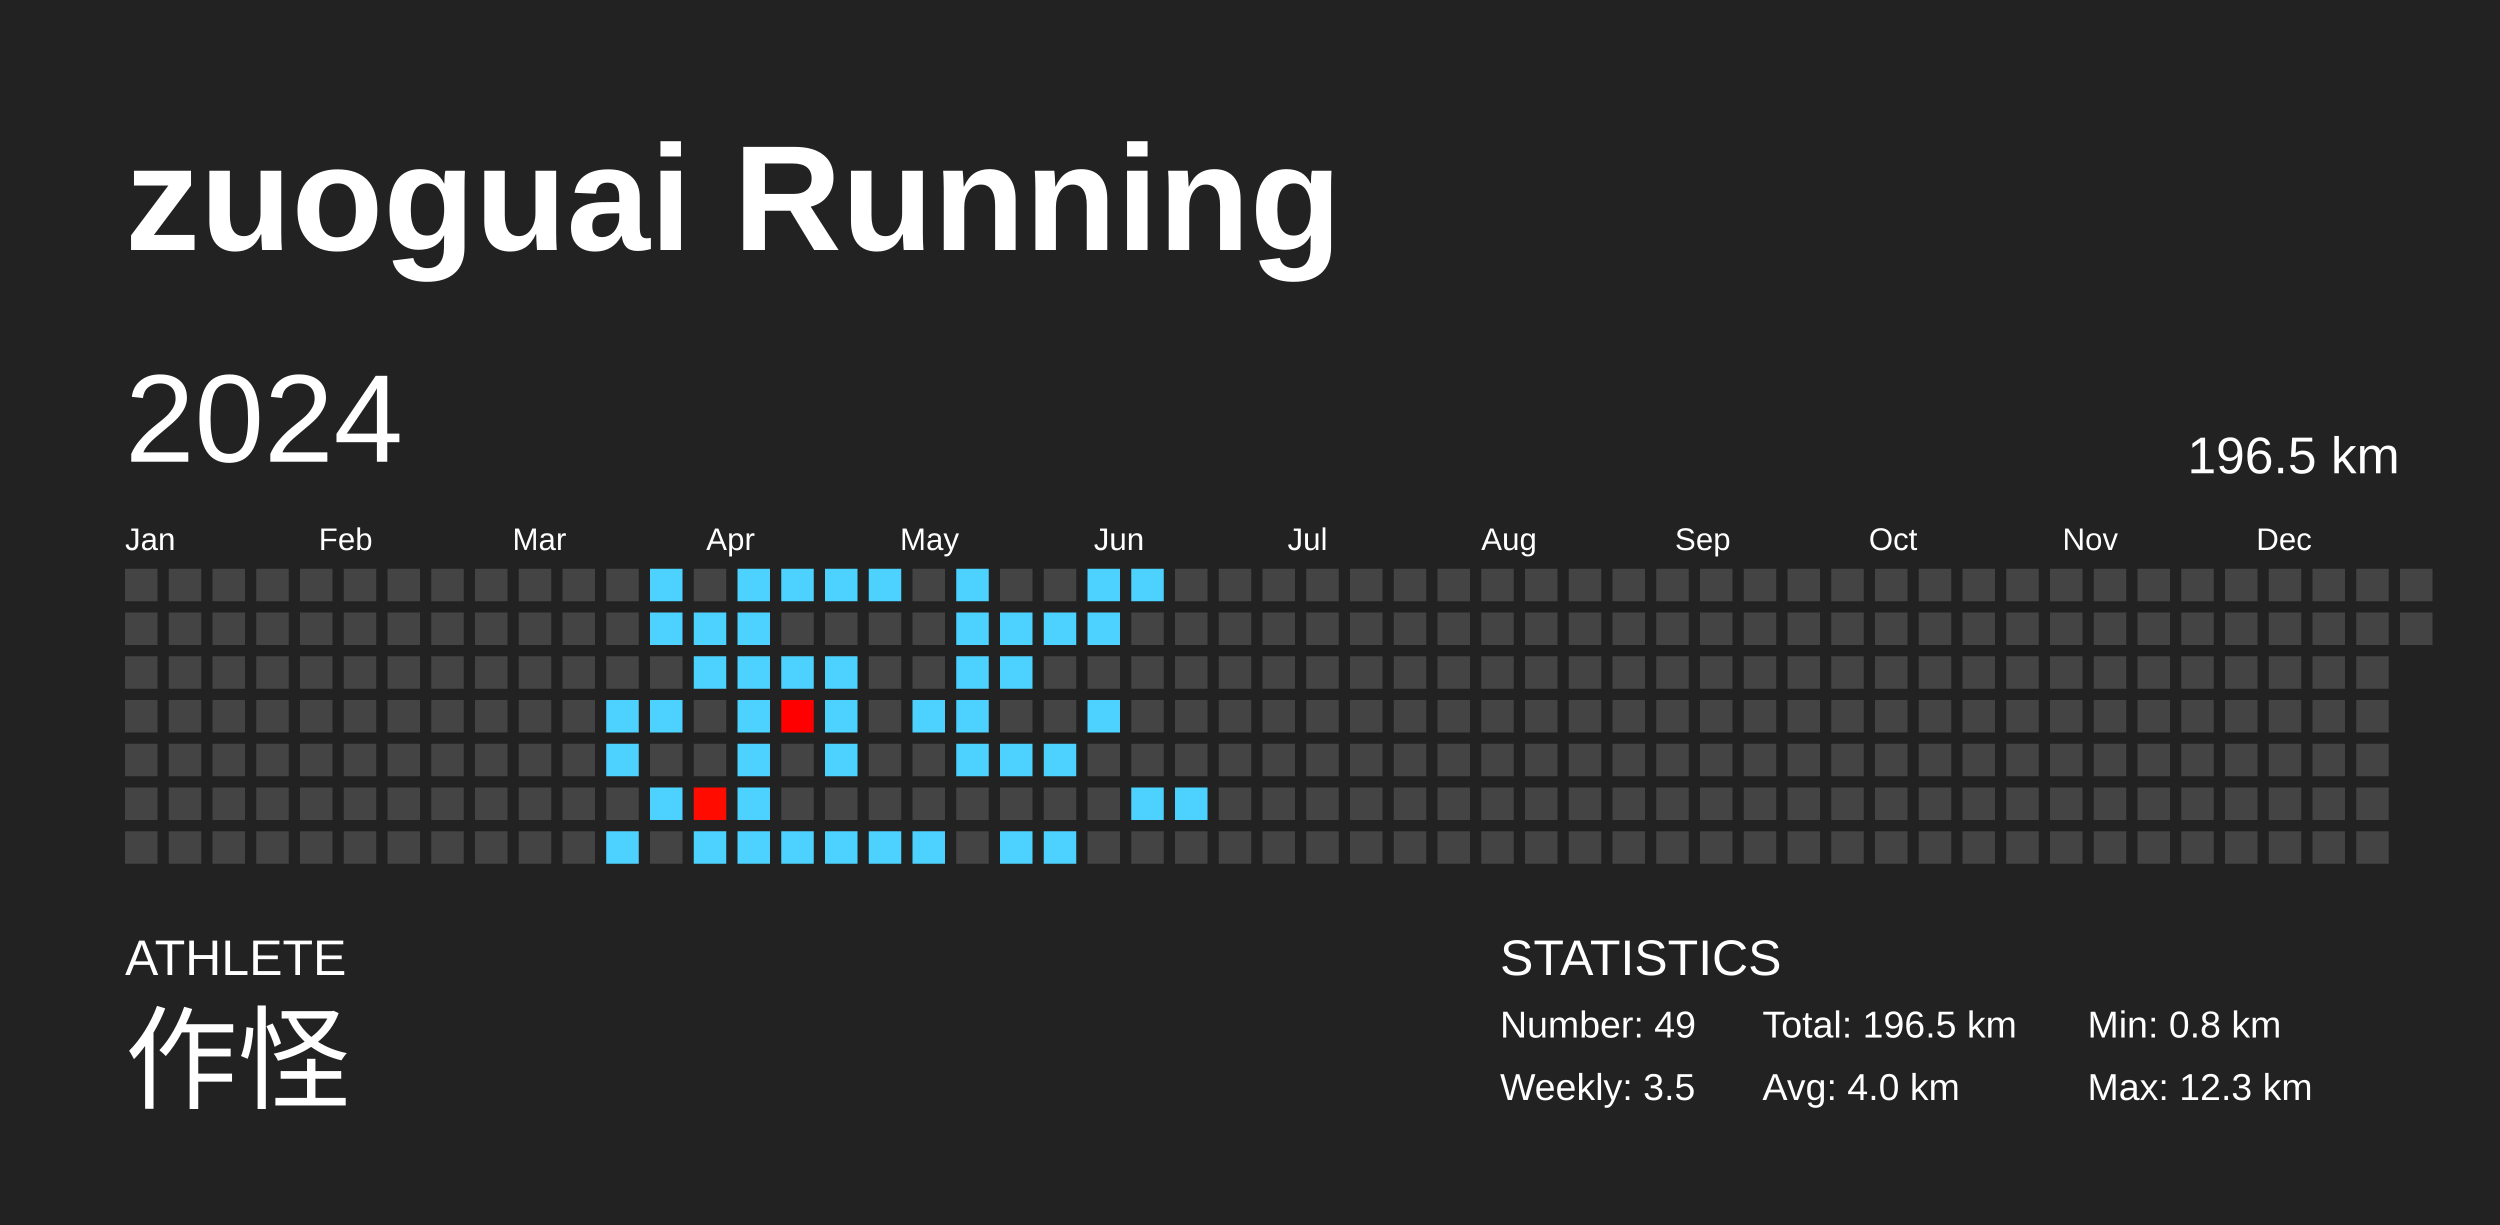
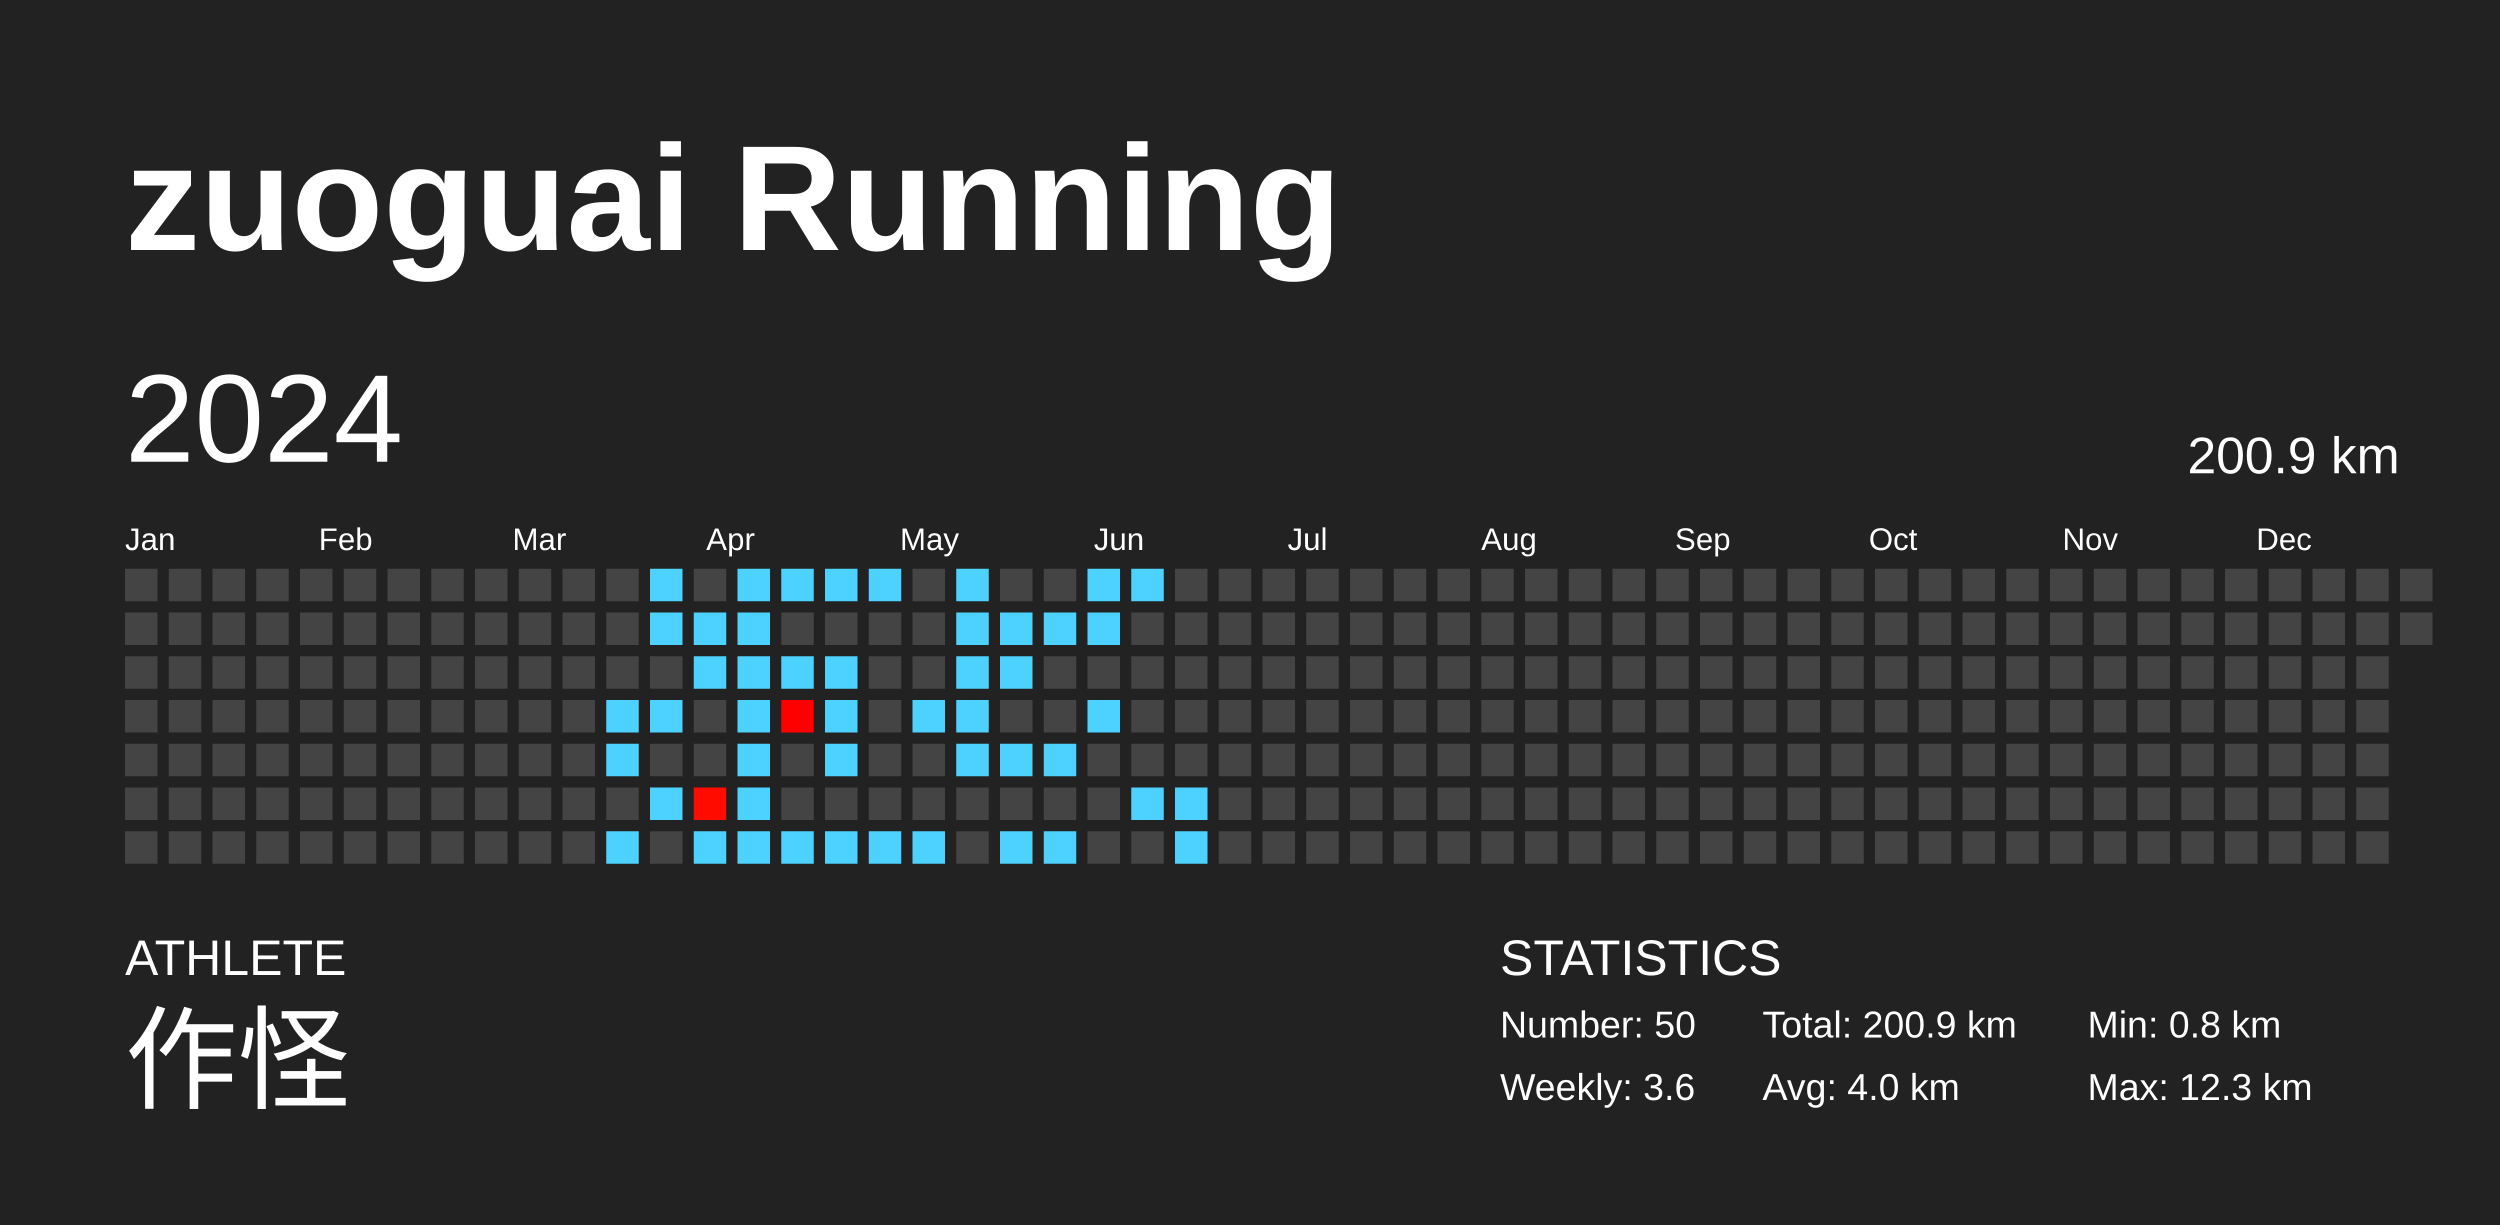
<svg xmlns="http://www.w3.org/2000/svg" baseProfile="full" height="98mm" version="1.1" viewBox="0,0,200,98" width="200mm">
  <defs />
  <rect fill="#222222" height="98" width="200" x="0" y="0" />
  <text fill="#FFFFFF" style="font-size:12px; font-family:Arial; font-weight:bold;" x="10" y="20">zuoguai Running</text>
  <text fill="#FFFFFF" style="font-size:4px; font-family:Arial" x="10" y="78">ATHLETE</text>
  <text fill="#FFFFFF" style="font-size:9px; font-family:Arial" x="10" y="88">作怪</text>
  <text fill="#FFFFFF" style="font-size:4px; font-family:Arial" x="120" y="78">STATISTICS</text>
-   <text fill="#FFFFFF" style="font-size:3px; font-family:Arial" x="120" y="83">Number: 49</text>
-   <text fill="#FFFFFF" style="font-size:3px; font-family:Arial" x="120" y="88">Weekly: 3.5</text>
-   <text fill="#FFFFFF" style="font-size:3px; font-family:Arial" x="141" y="83">Total: 196.5 km</text>
+   <text fill="#FFFFFF" style="font-size:3px; font-family:Arial" x="120" y="83">Number: 50</text>
+   <text fill="#FFFFFF" style="font-size:3px; font-family:Arial" x="120" y="88">Weekly: 3.6</text>
+   <text fill="#FFFFFF" style="font-size:3px; font-family:Arial" x="141" y="83">Total: 200.9 km</text>
  <text fill="#FFFFFF" style="font-size:3px; font-family:Arial" x="141" y="88">Avg: 4.0 km</text>
  <text fill="#FFFFFF" style="font-size:3px; font-family:Arial" x="167" y="83">Min: 0.8 km</text>
  <text fill="#FFFFFF" style="font-size:3px; font-family:Arial" x="167" y="88">Max: 12.3 km</text>
  <text dominant-baseline="hanging" fill="#FFFFFF" style="font-size:10.0px; font-family:Arial;" x="10" y="30">2024</text>
-   <text dominant-baseline="hanging" fill="#FFFFFF" style="font-size:4.125px; font-family:Arial;" x="175" y="35">196.5 km</text>
+   <text dominant-baseline="hanging" fill="#FFFFFF" style="font-size:4.125px; font-family:Arial;" x="175" y="35">200.9 km</text>
  <text fill="#FFFFFF" style="font-size:2.5px; font-family:Arial" x="10.0" y="44">Jan</text>
  <text fill="#FFFFFF" style="font-size:2.5px; font-family:Arial" x="25.5" y="44">Feb</text>
  <text fill="#FFFFFF" style="font-size:2.5px; font-family:Arial" x="41.0" y="44">Mar</text>
  <text fill="#FFFFFF" style="font-size:2.5px; font-family:Arial" x="56.5" y="44">Apr</text>
  <text fill="#FFFFFF" style="font-size:2.5px; font-family:Arial" x="72.0" y="44">May</text>
  <text fill="#FFFFFF" style="font-size:2.5px; font-family:Arial" x="87.5" y="44">Jun</text>
  <text fill="#FFFFFF" style="font-size:2.5px; font-family:Arial" x="103.0" y="44">Jul</text>
  <text fill="#FFFFFF" style="font-size:2.5px; font-family:Arial" x="118.5" y="44">Aug</text>
  <text fill="#FFFFFF" style="font-size:2.5px; font-family:Arial" x="134.0" y="44">Sep</text>
  <text fill="#FFFFFF" style="font-size:2.5px; font-family:Arial" x="149.5" y="44">Oct</text>
  <text fill="#FFFFFF" style="font-size:2.5px; font-family:Arial" x="165.0" y="44">Nov</text>
  <text fill="#FFFFFF" style="font-size:2.5px; font-family:Arial" x="180.5" y="44">Dec</text>
  <rect fill="#444444" height="2.6" width="2.6" x="10.0" y="45.5" />
  <rect fill="#444444" height="2.6" width="2.6" x="10.0" y="49.0" />
  <rect fill="#444444" height="2.6" width="2.6" x="10.0" y="52.5" />
  <rect fill="#444444" height="2.6" width="2.6" x="10.0" y="56.0" />
  <rect fill="#444444" height="2.6" width="2.6" x="10.0" y="59.5" />
  <rect fill="#444444" height="2.6" width="2.6" x="10.0" y="63.0" />
  <rect fill="#444444" height="2.6" width="2.6" x="10.0" y="66.5" />
  <rect fill="#444444" height="2.6" width="2.6" x="13.5" y="45.5" />
  <rect fill="#444444" height="2.6" width="2.6" x="13.5" y="49.0" />
  <rect fill="#444444" height="2.6" width="2.6" x="13.5" y="52.5" />
  <rect fill="#444444" height="2.6" width="2.6" x="13.5" y="56.0" />
  <rect fill="#444444" height="2.6" width="2.6" x="13.5" y="59.5" />
  <rect fill="#444444" height="2.6" width="2.6" x="13.5" y="63.0" />
  <rect fill="#444444" height="2.6" width="2.6" x="13.5" y="66.5" />
  <rect fill="#444444" height="2.6" width="2.6" x="17.0" y="45.5" />
  <rect fill="#444444" height="2.6" width="2.6" x="17.0" y="49.0" />
  <rect fill="#444444" height="2.6" width="2.6" x="17.0" y="52.5" />
  <rect fill="#444444" height="2.6" width="2.6" x="17.0" y="56.0" />
  <rect fill="#444444" height="2.6" width="2.6" x="17.0" y="59.5" />
  <rect fill="#444444" height="2.6" width="2.6" x="17.0" y="63.0" />
  <rect fill="#444444" height="2.6" width="2.6" x="17.0" y="66.5" />
  <rect fill="#444444" height="2.6" width="2.6" x="20.5" y="45.5" />
  <rect fill="#444444" height="2.6" width="2.6" x="20.5" y="49.0" />
  <rect fill="#444444" height="2.6" width="2.6" x="20.5" y="52.5" />
  <rect fill="#444444" height="2.6" width="2.6" x="20.5" y="56.0" />
  <rect fill="#444444" height="2.6" width="2.6" x="20.5" y="59.5" />
  <rect fill="#444444" height="2.6" width="2.6" x="20.5" y="63.0" />
  <rect fill="#444444" height="2.6" width="2.6" x="20.5" y="66.5" />
  <rect fill="#444444" height="2.6" width="2.6" x="24.0" y="45.5" />
  <rect fill="#444444" height="2.6" width="2.6" x="24.0" y="49.0" />
  <rect fill="#444444" height="2.6" width="2.6" x="24.0" y="52.5" />
  <rect fill="#444444" height="2.6" width="2.6" x="24.0" y="56.0" />
  <rect fill="#444444" height="2.6" width="2.6" x="24.0" y="59.5" />
  <rect fill="#444444" height="2.6" width="2.6" x="24.0" y="63.0" />
  <rect fill="#444444" height="2.6" width="2.6" x="24.0" y="66.5" />
  <rect fill="#444444" height="2.6" width="2.6" x="27.5" y="45.5" />
  <rect fill="#444444" height="2.6" width="2.6" x="27.5" y="49.0" />
  <rect fill="#444444" height="2.6" width="2.6" x="27.5" y="52.5" />
  <rect fill="#444444" height="2.6" width="2.6" x="27.5" y="56.0" />
  <rect fill="#444444" height="2.6" width="2.6" x="27.5" y="59.5" />
  <rect fill="#444444" height="2.6" width="2.6" x="27.5" y="63.0" />
  <rect fill="#444444" height="2.6" width="2.6" x="27.5" y="66.5" />
  <rect fill="#444444" height="2.6" width="2.6" x="31.0" y="45.5" />
  <rect fill="#444444" height="2.6" width="2.6" x="31.0" y="49.0" />
  <rect fill="#444444" height="2.6" width="2.6" x="31.0" y="52.5" />
  <rect fill="#444444" height="2.6" width="2.6" x="31.0" y="56.0" />
  <rect fill="#444444" height="2.6" width="2.6" x="31.0" y="59.5" />
  <rect fill="#444444" height="2.6" width="2.6" x="31.0" y="63.0" />
  <rect fill="#444444" height="2.6" width="2.6" x="31.0" y="66.5" />
  <rect fill="#444444" height="2.6" width="2.6" x="34.5" y="45.5" />
  <rect fill="#444444" height="2.6" width="2.6" x="34.5" y="49.0" />
  <rect fill="#444444" height="2.6" width="2.6" x="34.5" y="52.5" />
  <rect fill="#444444" height="2.6" width="2.6" x="34.5" y="56.0" />
  <rect fill="#444444" height="2.6" width="2.6" x="34.5" y="59.5" />
  <rect fill="#444444" height="2.6" width="2.6" x="34.5" y="63.0" />
  <rect fill="#444444" height="2.6" width="2.6" x="34.5" y="66.5" />
  <rect fill="#444444" height="2.6" width="2.6" x="38.0" y="45.5" />
  <rect fill="#444444" height="2.6" width="2.6" x="38.0" y="49.0" />
  <rect fill="#444444" height="2.6" width="2.6" x="38.0" y="52.5" />
  <rect fill="#444444" height="2.6" width="2.6" x="38.0" y="56.0" />
  <rect fill="#444444" height="2.6" width="2.6" x="38.0" y="59.5" />
  <rect fill="#444444" height="2.6" width="2.6" x="38.0" y="63.0" />
  <rect fill="#444444" height="2.6" width="2.6" x="38.0" y="66.5" />
  <rect fill="#444444" height="2.6" width="2.6" x="41.5" y="45.5" />
  <rect fill="#444444" height="2.6" width="2.6" x="41.5" y="49.0" />
  <rect fill="#444444" height="2.6" width="2.6" x="41.5" y="52.5" />
  <rect fill="#444444" height="2.6" width="2.6" x="41.5" y="56.0" />
  <rect fill="#444444" height="2.6" width="2.6" x="41.5" y="59.5" />
  <rect fill="#444444" height="2.6" width="2.6" x="41.5" y="63.0" />
  <rect fill="#444444" height="2.6" width="2.6" x="41.5" y="66.5" />
  <rect fill="#444444" height="2.6" width="2.6" x="45.0" y="45.5" />
  <rect fill="#444444" height="2.6" width="2.6" x="45.0" y="49.0" />
  <rect fill="#444444" height="2.6" width="2.6" x="45.0" y="52.5" />
  <rect fill="#444444" height="2.6" width="2.6" x="45.0" y="56.0" />
  <rect fill="#444444" height="2.6" width="2.6" x="45.0" y="59.5" />
  <rect fill="#444444" height="2.6" width="2.6" x="45.0" y="63.0" />
  <rect fill="#444444" height="2.6" width="2.6" x="45.0" y="66.5" />
  <rect fill="#444444" height="2.6" width="2.6" x="48.5" y="45.5" />
  <rect fill="#444444" height="2.6" width="2.6" x="48.5" y="49.0" />
  <rect fill="#444444" height="2.6" width="2.6" x="48.5" y="52.5" />
  <rect fill="#4dd2ff" height="2.6" width="2.6" x="48.5" y="56.0" />
  <rect fill="#4dd2ff" height="2.6" width="2.6" x="48.5" y="59.5" />
  <rect fill="#444444" height="2.6" width="2.6" x="48.5" y="63.0" />
  <rect fill="#4dd2ff" height="2.6" width="2.6" x="48.5" y="66.5" />
  <rect fill="#4dd2ff" height="2.6" width="2.6" x="52.0" y="45.5" />
  <rect fill="#4dd2ff" height="2.6" width="2.6" x="52.0" y="49.0" />
  <rect fill="#444444" height="2.6" width="2.6" x="52.0" y="52.5" />
  <rect fill="#4dd2ff" height="2.6" width="2.6" x="52.0" y="56.0" />
  <rect fill="#444444" height="2.6" width="2.6" x="52.0" y="59.5" />
  <rect fill="#4dd2ff" height="2.6" width="2.6" x="52.0" y="63.0" />
  <rect fill="#444444" height="2.6" width="2.6" x="52.0" y="66.5" />
  <rect fill="#444444" height="2.6" width="2.6" x="55.5" y="45.5" />
  <rect fill="#4dd2ff" height="2.6" width="2.6" x="55.5" y="49.0" />
  <rect fill="#4dd2ff" height="2.6" width="2.6" x="55.5" y="52.5" />
  <rect fill="#444444" height="2.6" width="2.6" x="55.5" y="56.0" />
  <rect fill="#444444" height="2.6" width="2.6" x="55.5" y="59.5" />
  <rect fill="#ff0b00" height="2.6" width="2.6" x="55.5" y="63.0" />
  <rect fill="#4dd2ff" height="2.6" width="2.6" x="55.5" y="66.5" />
  <rect fill="#4dd2ff" height="2.6" width="2.6" x="59.0" y="45.5" />
  <rect fill="#4dd2ff" height="2.6" width="2.6" x="59.0" y="49.0" />
  <rect fill="#4dd2ff" height="2.6" width="2.6" x="59.0" y="52.5" />
  <rect fill="#4dd2ff" height="2.6" width="2.6" x="59.0" y="56.0" />
  <rect fill="#4dd2ff" height="2.6" width="2.6" x="59.0" y="59.5" />
  <rect fill="#4dd2ff" height="2.6" width="2.6" x="59.0" y="63.0" />
  <rect fill="#4dd2ff" height="2.6" width="2.6" x="59.0" y="66.5" />
  <rect fill="#4dd2ff" height="2.6" width="2.6" x="62.5" y="45.5" />
  <rect fill="#444444" height="2.6" width="2.6" x="62.5" y="49.0" />
  <rect fill="#4dd2ff" height="2.6" width="2.6" x="62.5" y="52.5" />
  <rect fill="#ff0000" height="2.6" width="2.6" x="62.5" y="56.0" />
  <rect fill="#444444" height="2.6" width="2.6" x="62.5" y="59.5" />
  <rect fill="#444444" height="2.6" width="2.6" x="62.5" y="63.0" />
  <rect fill="#4dd2ff" height="2.6" width="2.6" x="62.5" y="66.5" />
  <rect fill="#4dd2ff" height="2.6" width="2.6" x="66.0" y="45.5" />
  <rect fill="#444444" height="2.6" width="2.6" x="66.0" y="49.0" />
  <rect fill="#4dd2ff" height="2.6" width="2.6" x="66.0" y="52.5" />
  <rect fill="#4dd2ff" height="2.6" width="2.6" x="66.0" y="56.0" />
  <rect fill="#4dd2ff" height="2.6" width="2.6" x="66.0" y="59.5" />
  <rect fill="#444444" height="2.6" width="2.6" x="66.0" y="63.0" />
  <rect fill="#4dd2ff" height="2.6" width="2.6" x="66.0" y="66.5" />
  <rect fill="#4dd2ff" height="2.6" width="2.6" x="69.5" y="45.5" />
  <rect fill="#444444" height="2.6" width="2.6" x="69.5" y="49.0" />
  <rect fill="#444444" height="2.6" width="2.6" x="69.5" y="52.5" />
  <rect fill="#444444" height="2.6" width="2.6" x="69.5" y="56.0" />
  <rect fill="#444444" height="2.6" width="2.6" x="69.5" y="59.5" />
  <rect fill="#444444" height="2.6" width="2.6" x="69.5" y="63.0" />
  <rect fill="#4dd2ff" height="2.6" width="2.6" x="69.5" y="66.5" />
  <rect fill="#444444" height="2.6" width="2.6" x="73.0" y="45.5" />
  <rect fill="#444444" height="2.6" width="2.6" x="73.0" y="49.0" />
  <rect fill="#444444" height="2.6" width="2.6" x="73.0" y="52.5" />
  <rect fill="#4dd2ff" height="2.6" width="2.6" x="73.0" y="56.0" />
  <rect fill="#444444" height="2.6" width="2.6" x="73.0" y="59.5" />
  <rect fill="#444444" height="2.6" width="2.6" x="73.0" y="63.0" />
  <rect fill="#4dd2ff" height="2.6" width="2.6" x="73.0" y="66.5" />
  <rect fill="#4dd2ff" height="2.6" width="2.6" x="76.5" y="45.5" />
  <rect fill="#4dd2ff" height="2.6" width="2.6" x="76.5" y="49.0" />
  <rect fill="#4dd2ff" height="2.6" width="2.6" x="76.5" y="52.5" />
  <rect fill="#4dd2ff" height="2.6" width="2.6" x="76.5" y="56.0" />
  <rect fill="#4dd2ff" height="2.6" width="2.6" x="76.5" y="59.5" />
  <rect fill="#444444" height="2.6" width="2.6" x="76.5" y="63.0" />
  <rect fill="#444444" height="2.6" width="2.6" x="76.5" y="66.5" />
  <rect fill="#444444" height="2.6" width="2.6" x="80.0" y="45.5" />
  <rect fill="#4dd2ff" height="2.6" width="2.6" x="80.0" y="49.0" />
  <rect fill="#4dd2ff" height="2.6" width="2.6" x="80.0" y="52.5" />
  <rect fill="#444444" height="2.6" width="2.6" x="80.0" y="56.0" />
  <rect fill="#4dd2ff" height="2.6" width="2.6" x="80.0" y="59.5" />
  <rect fill="#444444" height="2.6" width="2.6" x="80.0" y="63.0" />
  <rect fill="#4dd2ff" height="2.6" width="2.6" x="80.0" y="66.5" />
  <rect fill="#444444" height="2.6" width="2.6" x="83.5" y="45.5" />
  <rect fill="#4dd2ff" height="2.6" width="2.6" x="83.5" y="49.0" />
  <rect fill="#444444" height="2.6" width="2.6" x="83.5" y="52.5" />
  <rect fill="#444444" height="2.6" width="2.6" x="83.5" y="56.0" />
  <rect fill="#4dd2ff" height="2.6" width="2.6" x="83.5" y="59.5" />
  <rect fill="#444444" height="2.6" width="2.6" x="83.5" y="63.0" />
  <rect fill="#4dd2ff" height="2.6" width="2.6" x="83.5" y="66.5" />
  <rect fill="#4dd2ff" height="2.6" width="2.6" x="87.0" y="45.5" />
  <rect fill="#4dd2ff" height="2.6" width="2.6" x="87.0" y="49.0" />
  <rect fill="#444444" height="2.6" width="2.6" x="87.0" y="52.5" />
  <rect fill="#4dd2ff" height="2.6" width="2.6" x="87.0" y="56.0" />
  <rect fill="#444444" height="2.6" width="2.6" x="87.0" y="59.5" />
  <rect fill="#444444" height="2.6" width="2.6" x="87.0" y="63.0" />
  <rect fill="#444444" height="2.6" width="2.6" x="87.0" y="66.5" />
  <rect fill="#4dd2ff" height="2.6" width="2.6" x="90.5" y="45.5" />
  <rect fill="#444444" height="2.6" width="2.6" x="90.5" y="49.0" />
  <rect fill="#444444" height="2.6" width="2.6" x="90.5" y="52.5" />
  <rect fill="#444444" height="2.6" width="2.6" x="90.5" y="56.0" />
  <rect fill="#444444" height="2.6" width="2.6" x="90.5" y="59.5" />
  <rect fill="#4dd2ff" height="2.6" width="2.6" x="90.5" y="63.0" />
  <rect fill="#444444" height="2.6" width="2.6" x="90.5" y="66.5" />
  <rect fill="#444444" height="2.6" width="2.6" x="94.0" y="45.5" />
  <rect fill="#444444" height="2.6" width="2.6" x="94.0" y="49.0" />
  <rect fill="#444444" height="2.6" width="2.6" x="94.0" y="52.5" />
  <rect fill="#444444" height="2.6" width="2.6" x="94.0" y="56.0" />
  <rect fill="#444444" height="2.6" width="2.6" x="94.0" y="59.5" />
  <rect fill="#4dd2ff" height="2.6" width="2.6" x="94.0" y="63.0" />
-   <rect fill="#444444" height="2.6" width="2.6" x="94.0" y="66.5" />
+   <rect fill="#4dd2ff" height="2.6" width="2.6" x="94.0" y="66.5" />
  <rect fill="#444444" height="2.6" width="2.6" x="97.5" y="45.5" />
  <rect fill="#444444" height="2.6" width="2.6" x="97.5" y="49.0" />
  <rect fill="#444444" height="2.6" width="2.6" x="97.5" y="52.5" />
  <rect fill="#444444" height="2.6" width="2.6" x="97.5" y="56.0" />
  <rect fill="#444444" height="2.6" width="2.6" x="97.5" y="59.5" />
  <rect fill="#444444" height="2.6" width="2.6" x="97.5" y="63.0" />
  <rect fill="#444444" height="2.6" width="2.6" x="97.5" y="66.5" />
  <rect fill="#444444" height="2.6" width="2.6" x="101.0" y="45.5" />
  <rect fill="#444444" height="2.6" width="2.6" x="101.0" y="49.0" />
  <rect fill="#444444" height="2.6" width="2.6" x="101.0" y="52.5" />
  <rect fill="#444444" height="2.6" width="2.6" x="101.0" y="56.0" />
  <rect fill="#444444" height="2.6" width="2.6" x="101.0" y="59.5" />
  <rect fill="#444444" height="2.6" width="2.6" x="101.0" y="63.0" />
  <rect fill="#444444" height="2.6" width="2.6" x="101.0" y="66.5" />
  <rect fill="#444444" height="2.6" width="2.6" x="104.5" y="45.5" />
  <rect fill="#444444" height="2.6" width="2.6" x="104.5" y="49.0" />
  <rect fill="#444444" height="2.6" width="2.6" x="104.5" y="52.5" />
  <rect fill="#444444" height="2.6" width="2.6" x="104.5" y="56.0" />
  <rect fill="#444444" height="2.6" width="2.6" x="104.5" y="59.5" />
  <rect fill="#444444" height="2.6" width="2.6" x="104.5" y="63.0" />
  <rect fill="#444444" height="2.6" width="2.6" x="104.5" y="66.5" />
  <rect fill="#444444" height="2.6" width="2.6" x="108.0" y="45.5" />
  <rect fill="#444444" height="2.6" width="2.6" x="108.0" y="49.0" />
  <rect fill="#444444" height="2.6" width="2.6" x="108.0" y="52.5" />
  <rect fill="#444444" height="2.6" width="2.6" x="108.0" y="56.0" />
  <rect fill="#444444" height="2.6" width="2.6" x="108.0" y="59.5" />
  <rect fill="#444444" height="2.6" width="2.6" x="108.0" y="63.0" />
  <rect fill="#444444" height="2.6" width="2.6" x="108.0" y="66.5" />
  <rect fill="#444444" height="2.6" width="2.6" x="111.5" y="45.5" />
  <rect fill="#444444" height="2.6" width="2.6" x="111.5" y="49.0" />
  <rect fill="#444444" height="2.6" width="2.6" x="111.5" y="52.5" />
  <rect fill="#444444" height="2.6" width="2.6" x="111.5" y="56.0" />
  <rect fill="#444444" height="2.6" width="2.6" x="111.5" y="59.5" />
  <rect fill="#444444" height="2.6" width="2.6" x="111.5" y="63.0" />
  <rect fill="#444444" height="2.6" width="2.6" x="111.5" y="66.5" />
  <rect fill="#444444" height="2.6" width="2.6" x="115.0" y="45.5" />
  <rect fill="#444444" height="2.6" width="2.6" x="115.0" y="49.0" />
  <rect fill="#444444" height="2.6" width="2.6" x="115.0" y="52.5" />
  <rect fill="#444444" height="2.6" width="2.6" x="115.0" y="56.0" />
  <rect fill="#444444" height="2.6" width="2.6" x="115.0" y="59.5" />
  <rect fill="#444444" height="2.6" width="2.6" x="115.0" y="63.0" />
  <rect fill="#444444" height="2.6" width="2.6" x="115.0" y="66.5" />
  <rect fill="#444444" height="2.6" width="2.6" x="118.5" y="45.5" />
  <rect fill="#444444" height="2.6" width="2.6" x="118.5" y="49.0" />
  <rect fill="#444444" height="2.6" width="2.6" x="118.5" y="52.5" />
  <rect fill="#444444" height="2.6" width="2.6" x="118.5" y="56.0" />
  <rect fill="#444444" height="2.6" width="2.6" x="118.5" y="59.5" />
  <rect fill="#444444" height="2.6" width="2.6" x="118.5" y="63.0" />
  <rect fill="#444444" height="2.6" width="2.6" x="118.5" y="66.5" />
  <rect fill="#444444" height="2.6" width="2.6" x="122.0" y="45.5" />
  <rect fill="#444444" height="2.6" width="2.6" x="122.0" y="49.0" />
  <rect fill="#444444" height="2.6" width="2.6" x="122.0" y="52.5" />
  <rect fill="#444444" height="2.6" width="2.6" x="122.0" y="56.0" />
  <rect fill="#444444" height="2.6" width="2.6" x="122.0" y="59.5" />
  <rect fill="#444444" height="2.6" width="2.6" x="122.0" y="63.0" />
  <rect fill="#444444" height="2.6" width="2.6" x="122.0" y="66.5" />
  <rect fill="#444444" height="2.6" width="2.6" x="125.5" y="45.5" />
  <rect fill="#444444" height="2.6" width="2.6" x="125.5" y="49.0" />
  <rect fill="#444444" height="2.6" width="2.6" x="125.5" y="52.5" />
  <rect fill="#444444" height="2.6" width="2.6" x="125.5" y="56.0" />
  <rect fill="#444444" height="2.6" width="2.6" x="125.5" y="59.5" />
  <rect fill="#444444" height="2.6" width="2.6" x="125.5" y="63.0" />
  <rect fill="#444444" height="2.6" width="2.6" x="125.5" y="66.5" />
  <rect fill="#444444" height="2.6" width="2.6" x="129.0" y="45.5" />
  <rect fill="#444444" height="2.6" width="2.6" x="129.0" y="49.0" />
  <rect fill="#444444" height="2.6" width="2.6" x="129.0" y="52.5" />
  <rect fill="#444444" height="2.6" width="2.6" x="129.0" y="56.0" />
  <rect fill="#444444" height="2.6" width="2.6" x="129.0" y="59.5" />
  <rect fill="#444444" height="2.6" width="2.6" x="129.0" y="63.0" />
  <rect fill="#444444" height="2.6" width="2.6" x="129.0" y="66.5" />
  <rect fill="#444444" height="2.6" width="2.6" x="132.5" y="45.5" />
  <rect fill="#444444" height="2.6" width="2.6" x="132.5" y="49.0" />
  <rect fill="#444444" height="2.6" width="2.6" x="132.5" y="52.5" />
  <rect fill="#444444" height="2.6" width="2.6" x="132.5" y="56.0" />
  <rect fill="#444444" height="2.6" width="2.6" x="132.5" y="59.5" />
  <rect fill="#444444" height="2.6" width="2.6" x="132.5" y="63.0" />
  <rect fill="#444444" height="2.6" width="2.6" x="132.5" y="66.5" />
  <rect fill="#444444" height="2.6" width="2.6" x="136.0" y="45.5" />
  <rect fill="#444444" height="2.6" width="2.6" x="136.0" y="49.0" />
  <rect fill="#444444" height="2.6" width="2.6" x="136.0" y="52.5" />
  <rect fill="#444444" height="2.6" width="2.6" x="136.0" y="56.0" />
  <rect fill="#444444" height="2.6" width="2.6" x="136.0" y="59.5" />
  <rect fill="#444444" height="2.6" width="2.6" x="136.0" y="63.0" />
  <rect fill="#444444" height="2.6" width="2.6" x="136.0" y="66.5" />
  <rect fill="#444444" height="2.6" width="2.6" x="139.5" y="45.5" />
  <rect fill="#444444" height="2.6" width="2.6" x="139.5" y="49.0" />
  <rect fill="#444444" height="2.6" width="2.6" x="139.5" y="52.5" />
  <rect fill="#444444" height="2.6" width="2.6" x="139.5" y="56.0" />
  <rect fill="#444444" height="2.6" width="2.6" x="139.5" y="59.5" />
  <rect fill="#444444" height="2.6" width="2.6" x="139.5" y="63.0" />
  <rect fill="#444444" height="2.6" width="2.6" x="139.5" y="66.5" />
  <rect fill="#444444" height="2.6" width="2.6" x="143.0" y="45.5" />
  <rect fill="#444444" height="2.6" width="2.6" x="143.0" y="49.0" />
  <rect fill="#444444" height="2.6" width="2.6" x="143.0" y="52.5" />
  <rect fill="#444444" height="2.6" width="2.6" x="143.0" y="56.0" />
  <rect fill="#444444" height="2.6" width="2.6" x="143.0" y="59.5" />
  <rect fill="#444444" height="2.6" width="2.6" x="143.0" y="63.0" />
  <rect fill="#444444" height="2.6" width="2.6" x="143.0" y="66.5" />
  <rect fill="#444444" height="2.6" width="2.6" x="146.5" y="45.5" />
  <rect fill="#444444" height="2.6" width="2.6" x="146.5" y="49.0" />
  <rect fill="#444444" height="2.6" width="2.6" x="146.5" y="52.5" />
  <rect fill="#444444" height="2.6" width="2.6" x="146.5" y="56.0" />
  <rect fill="#444444" height="2.6" width="2.6" x="146.5" y="59.5" />
  <rect fill="#444444" height="2.6" width="2.6" x="146.5" y="63.0" />
  <rect fill="#444444" height="2.6" width="2.6" x="146.5" y="66.5" />
  <rect fill="#444444" height="2.6" width="2.6" x="150.0" y="45.5" />
  <rect fill="#444444" height="2.6" width="2.6" x="150.0" y="49.0" />
  <rect fill="#444444" height="2.6" width="2.6" x="150.0" y="52.5" />
  <rect fill="#444444" height="2.6" width="2.6" x="150.0" y="56.0" />
  <rect fill="#444444" height="2.6" width="2.6" x="150.0" y="59.5" />
  <rect fill="#444444" height="2.6" width="2.6" x="150.0" y="63.0" />
  <rect fill="#444444" height="2.6" width="2.6" x="150.0" y="66.5" />
  <rect fill="#444444" height="2.6" width="2.6" x="153.5" y="45.5" />
  <rect fill="#444444" height="2.6" width="2.6" x="153.5" y="49.0" />
  <rect fill="#444444" height="2.6" width="2.6" x="153.5" y="52.5" />
  <rect fill="#444444" height="2.6" width="2.6" x="153.5" y="56.0" />
  <rect fill="#444444" height="2.6" width="2.6" x="153.5" y="59.5" />
  <rect fill="#444444" height="2.6" width="2.6" x="153.5" y="63.0" />
  <rect fill="#444444" height="2.6" width="2.6" x="153.5" y="66.5" />
  <rect fill="#444444" height="2.6" width="2.6" x="157.0" y="45.5" />
  <rect fill="#444444" height="2.6" width="2.6" x="157.0" y="49.0" />
  <rect fill="#444444" height="2.6" width="2.6" x="157.0" y="52.5" />
  <rect fill="#444444" height="2.6" width="2.6" x="157.0" y="56.0" />
  <rect fill="#444444" height="2.6" width="2.6" x="157.0" y="59.5" />
  <rect fill="#444444" height="2.6" width="2.6" x="157.0" y="63.0" />
  <rect fill="#444444" height="2.6" width="2.6" x="157.0" y="66.5" />
  <rect fill="#444444" height="2.6" width="2.6" x="160.5" y="45.5" />
  <rect fill="#444444" height="2.6" width="2.6" x="160.5" y="49.0" />
  <rect fill="#444444" height="2.6" width="2.6" x="160.5" y="52.5" />
  <rect fill="#444444" height="2.6" width="2.6" x="160.5" y="56.0" />
  <rect fill="#444444" height="2.6" width="2.6" x="160.5" y="59.5" />
  <rect fill="#444444" height="2.6" width="2.6" x="160.5" y="63.0" />
  <rect fill="#444444" height="2.6" width="2.6" x="160.5" y="66.5" />
  <rect fill="#444444" height="2.6" width="2.6" x="164.0" y="45.5" />
  <rect fill="#444444" height="2.6" width="2.6" x="164.0" y="49.0" />
  <rect fill="#444444" height="2.6" width="2.6" x="164.0" y="52.5" />
  <rect fill="#444444" height="2.6" width="2.6" x="164.0" y="56.0" />
  <rect fill="#444444" height="2.6" width="2.6" x="164.0" y="59.5" />
  <rect fill="#444444" height="2.6" width="2.6" x="164.0" y="63.0" />
  <rect fill="#444444" height="2.6" width="2.6" x="164.0" y="66.5" />
  <rect fill="#444444" height="2.6" width="2.6" x="167.5" y="45.5" />
  <rect fill="#444444" height="2.6" width="2.6" x="167.5" y="49.0" />
  <rect fill="#444444" height="2.6" width="2.6" x="167.5" y="52.5" />
  <rect fill="#444444" height="2.6" width="2.6" x="167.5" y="56.0" />
  <rect fill="#444444" height="2.6" width="2.6" x="167.5" y="59.5" />
  <rect fill="#444444" height="2.6" width="2.6" x="167.5" y="63.0" />
  <rect fill="#444444" height="2.6" width="2.6" x="167.5" y="66.5" />
  <rect fill="#444444" height="2.6" width="2.6" x="171.0" y="45.5" />
  <rect fill="#444444" height="2.6" width="2.6" x="171.0" y="49.0" />
  <rect fill="#444444" height="2.6" width="2.6" x="171.0" y="52.5" />
  <rect fill="#444444" height="2.6" width="2.6" x="171.0" y="56.0" />
  <rect fill="#444444" height="2.6" width="2.6" x="171.0" y="59.5" />
  <rect fill="#444444" height="2.6" width="2.6" x="171.0" y="63.0" />
  <rect fill="#444444" height="2.6" width="2.6" x="171.0" y="66.5" />
  <rect fill="#444444" height="2.6" width="2.6" x="174.5" y="45.5" />
  <rect fill="#444444" height="2.6" width="2.6" x="174.5" y="49.0" />
  <rect fill="#444444" height="2.6" width="2.6" x="174.5" y="52.5" />
  <rect fill="#444444" height="2.6" width="2.6" x="174.5" y="56.0" />
  <rect fill="#444444" height="2.6" width="2.6" x="174.5" y="59.5" />
  <rect fill="#444444" height="2.6" width="2.6" x="174.5" y="63.0" />
  <rect fill="#444444" height="2.6" width="2.6" x="174.5" y="66.5" />
  <rect fill="#444444" height="2.6" width="2.6" x="178.0" y="45.5" />
  <rect fill="#444444" height="2.6" width="2.6" x="178.0" y="49.0" />
  <rect fill="#444444" height="2.6" width="2.6" x="178.0" y="52.5" />
  <rect fill="#444444" height="2.6" width="2.6" x="178.0" y="56.0" />
  <rect fill="#444444" height="2.6" width="2.6" x="178.0" y="59.5" />
  <rect fill="#444444" height="2.6" width="2.6" x="178.0" y="63.0" />
  <rect fill="#444444" height="2.6" width="2.6" x="178.0" y="66.5" />
  <rect fill="#444444" height="2.6" width="2.6" x="181.5" y="45.5" />
  <rect fill="#444444" height="2.6" width="2.6" x="181.5" y="49.0" />
  <rect fill="#444444" height="2.6" width="2.6" x="181.5" y="52.5" />
  <rect fill="#444444" height="2.6" width="2.6" x="181.5" y="56.0" />
  <rect fill="#444444" height="2.6" width="2.6" x="181.5" y="59.5" />
  <rect fill="#444444" height="2.6" width="2.6" x="181.5" y="63.0" />
  <rect fill="#444444" height="2.6" width="2.6" x="181.5" y="66.5" />
  <rect fill="#444444" height="2.6" width="2.6" x="185.0" y="45.5" />
  <rect fill="#444444" height="2.6" width="2.6" x="185.0" y="49.0" />
  <rect fill="#444444" height="2.6" width="2.6" x="185.0" y="52.5" />
  <rect fill="#444444" height="2.6" width="2.6" x="185.0" y="56.0" />
  <rect fill="#444444" height="2.6" width="2.6" x="185.0" y="59.5" />
  <rect fill="#444444" height="2.6" width="2.6" x="185.0" y="63.0" />
  <rect fill="#444444" height="2.6" width="2.6" x="185.0" y="66.5" />
  <rect fill="#444444" height="2.6" width="2.6" x="188.5" y="45.5" />
  <rect fill="#444444" height="2.6" width="2.6" x="188.5" y="49.0" />
  <rect fill="#444444" height="2.6" width="2.6" x="188.5" y="52.5" />
  <rect fill="#444444" height="2.6" width="2.6" x="188.5" y="56.0" />
  <rect fill="#444444" height="2.6" width="2.6" x="188.5" y="59.5" />
  <rect fill="#444444" height="2.6" width="2.6" x="188.5" y="63.0" />
  <rect fill="#444444" height="2.6" width="2.6" x="188.5" y="66.5" />
  <rect fill="#444444" height="2.6" width="2.6" x="192.0" y="45.5" />
  <rect fill="#444444" height="2.6" width="2.6" x="192.0" y="49.0" />
</svg>
